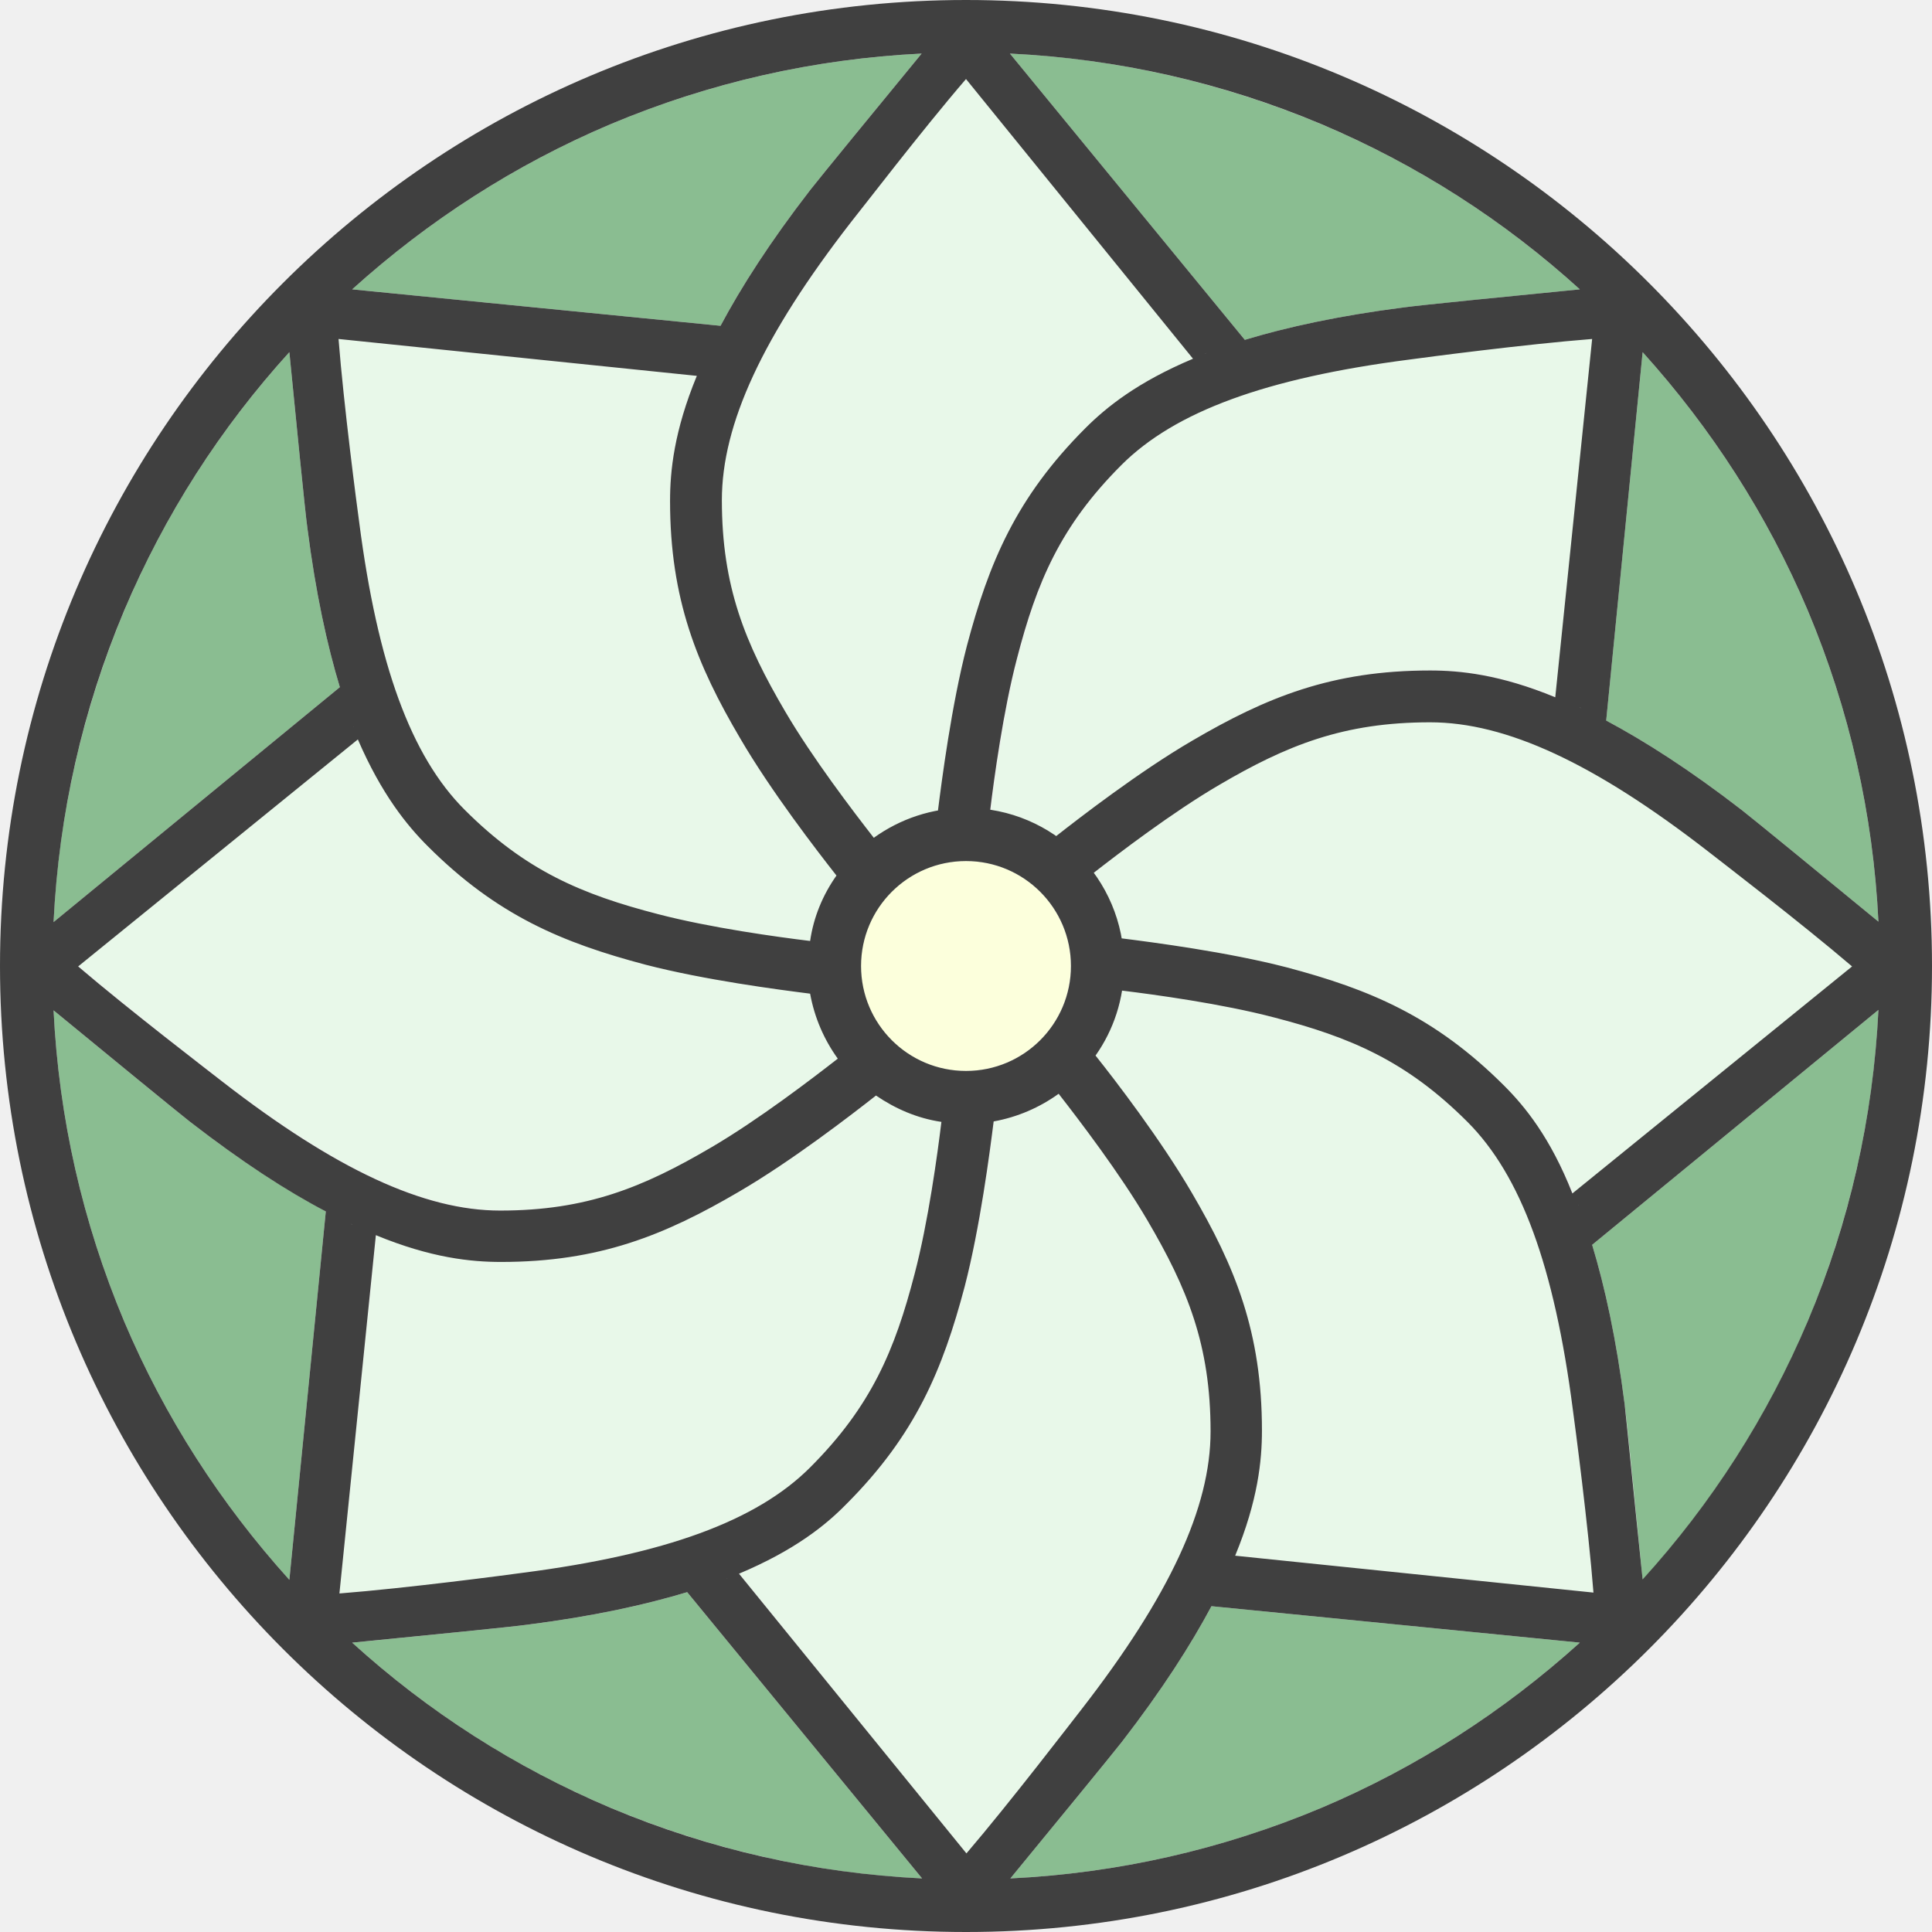
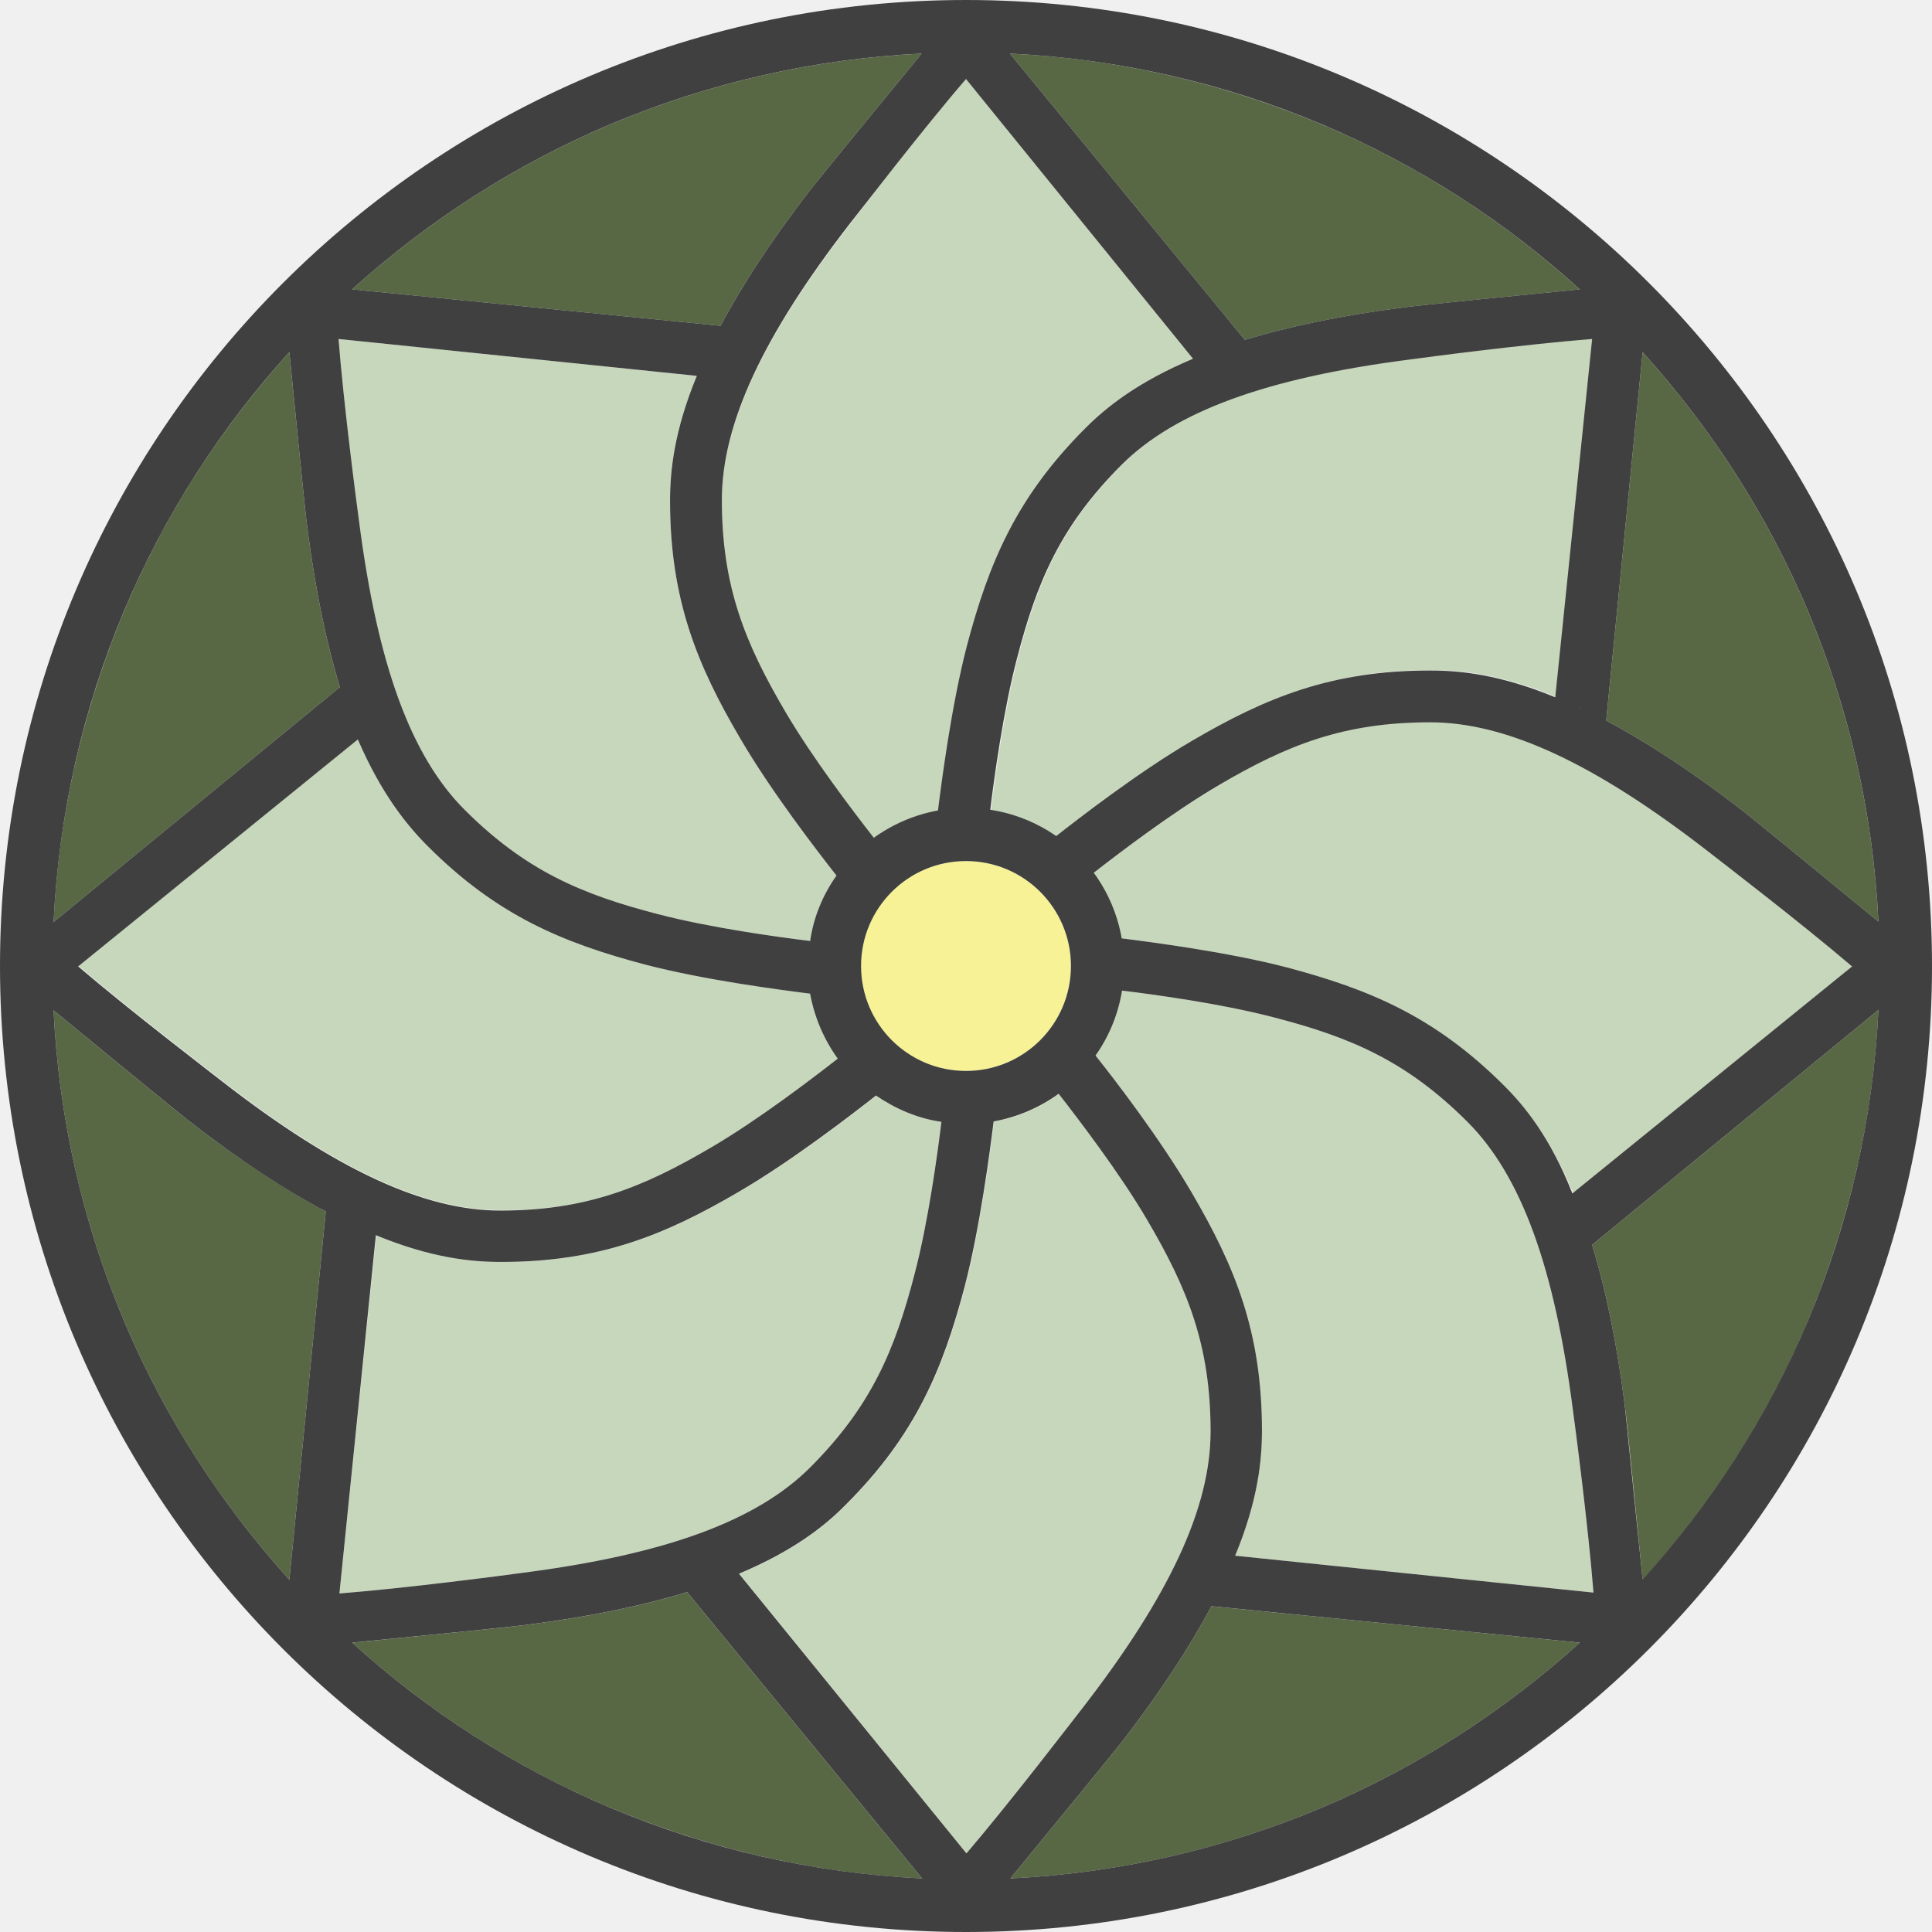
- <svg xmlns="http://www.w3.org/2000/svg" width="660" height="660" viewBox="0 0 660 660" fill="none">
-   <g clip-path="url(#clip0_1958_2)">
-     <path d="M252.896 252.305C263.396 270.305 279.146 290.705 285.746 299.105C281.096 305.705 277.946 313.205 276.746 321.455C265.646 320.105 242.696 316.955 224.846 312.305C198.746 305.555 179.546 297.455 158.696 276.605C140.396 258.305 128.996 227.105 122.696 178.355C121.946 172.955 117.446 138.755 115.646 115.805L238.046 128.405C230.246 147.305 228.896 160.955 228.896 171.155C228.896 204.605 238.046 227.105 252.896 252.305Z" fill="#E8F8E9" />
-     <path d="M383.097 320.555C384.147 326.405 384.147 332.555 383.247 338.405C394.347 339.755 417.447 342.905 435.147 347.555C461.247 354.305 480.447 362.405 501.297 383.255C519.597 401.555 530.997 432.755 537.297 481.505C538.047 486.905 542.547 521.105 544.347 544.055L421.947 531.455C429.747 512.555 431.097 498.905 431.097 488.705C431.097 455.105 421.947 432.755 407.097 407.405C396.597 389.405 380.847 368.855 374.247 360.605C380.397 351.905 383.997 341.255 383.997 329.855" fill="#E8F8E9" />
-     <path d="M330.448 220.65C325.198 240.9 321.898 266.4 320.548 277.05C312.748 278.4 305.098 281.55 298.348 286.5C291.448 277.65 277.348 259.2 268.048 243.3C254.398 220.05 246.598 200.7 246.598 171.15C246.598 145.2 260.548 115.05 290.698 76.2C293.998 71.85 314.998 44.4 329.998 27L407.548 122.55C388.648 130.5 377.998 139.05 370.948 146.25C347.248 169.8 337.798 192.15 330.448 220.65Z" fill="#E8F8E9" />
-     <path d="M374.248 360.906C370.798 365.856 366.598 370.206 361.648 373.656C368.548 382.506 382.648 400.956 391.948 416.856C405.598 440.106 413.548 459.456 413.548 489.006C413.548 514.956 399.598 545.106 369.448 583.956C366.148 588.156 345.148 615.606 330.148 633.156L252.598 537.606C271.498 529.656 282.148 521.106 289.198 513.906C312.898 490.206 322.198 467.856 329.698 439.506C334.948 419.256 338.248 393.756 339.598 383.106C350.098 381.306 360.148 376.206 368.248 368.106" fill="#E8F8E9" />
-     <path d="M407.699 252.906C389.699 263.406 369.299 279.156 360.899 285.756C354.299 281.106 346.799 277.956 338.549 276.756C339.899 265.656 343.049 242.706 347.699 224.856C354.449 198.756 362.549 179.556 383.399 158.706C401.699 140.406 432.899 129.006 481.649 122.706C487.049 121.956 521.249 117.456 544.199 115.656L531.599 238.056C512.699 230.256 499.049 228.906 488.849 228.906C455.399 228.906 432.899 238.056 407.699 252.906Z" fill="#E8F8E9" />
-     <path d="M339.448 383.1C333.598 384.15 327.448 384.15 321.598 383.25C320.248 394.35 317.098 417.45 312.448 435.15C305.698 461.25 297.598 480.45 276.748 501.3C258.448 519.6 227.248 531 178.498 537.3C173.098 538.05 138.898 542.55 115.948 544.35L128.548 421.95C147.448 429.75 161.098 431.1 171.298 431.1C204.898 431.1 227.248 421.95 252.598 407.1C270.598 396.6 291.148 380.85 299.398 374.25C308.098 380.4 318.748 384 330.148 384" fill="#E8F8E9" />
-     <path d="M439.347 330.444C419.097 325.194 393.597 321.894 382.947 320.544C381.597 312.744 378.447 305.094 373.497 298.344C382.347 291.444 400.797 277.344 416.697 268.044C439.947 254.394 459.297 246.594 488.847 246.594C514.797 246.594 544.947 260.544 583.797 290.694C587.997 293.994 615.447 314.994 632.997 329.994L537.447 407.544C529.497 388.644 520.947 377.994 513.747 370.944C490.197 347.244 467.847 337.794 439.347 330.444Z" fill="#E8F8E9" />
-     <path d="M299.098 374.245C294.148 370.795 289.798 366.595 286.348 361.645C277.498 368.545 259.048 382.645 243.148 391.945C219.898 405.595 200.548 413.545 170.998 413.395C145.048 413.395 114.898 399.445 76.048 369.295C71.848 365.995 44.398 344.995 26.848 329.995L122.398 252.445C130.348 271.345 138.898 281.995 146.098 289.045C169.798 312.745 192.148 322.045 220.498 329.545C240.748 334.795 266.248 338.095 276.898 339.445C278.698 349.945 283.798 359.995 291.898 368.095" fill="#E8F8E9" />
-     <path d="M208.499 42.455C242.399 28.205 278.099 20.105 314.849 18.305C300.299 36.005 279.899 60.905 276.749 64.955C262.949 82.805 253.199 98.105 246.149 111.305L120.299 98.855C146.399 75.305 175.949 56.255 208.499 42.455Z" fill="#8ABD91" />
-     <path d="M451.499 617.553C417.599 631.803 381.899 639.903 345.149 641.703C359.699 624.003 380.099 599.103 383.249 595.053C397.049 577.203 406.799 561.903 413.849 548.703L539.699 561.153C513.599 584.703 484.049 603.753 451.499 617.553Z" fill="#8ABD91" />
-     <path d="M447.45 40.805C481.5 54.605 512.4 74.105 539.7 98.855C516.9 101.105 484.95 104.255 479.7 105.005C457.35 107.855 439.65 111.755 425.25 116.105L345 18.305C380.25 19.955 414.6 27.605 447.45 40.805Z" fill="#8ABD91" />
-     <path d="M212.549 619.206C178.499 605.406 147.599 585.906 120.299 561.156C143.099 558.906 175.049 555.756 180.299 555.006C202.649 552.156 220.349 548.256 234.749 543.906L314.999 641.706C279.749 640.056 245.399 632.406 212.549 619.206Z" fill="#8ABD91" />
-     <path d="M617.548 208.505C631.798 242.405 639.898 278.105 641.698 314.855C623.998 300.305 599.098 279.905 595.048 276.755C577.198 262.955 561.898 253.205 548.698 246.155L561.148 120.305C584.698 146.405 603.748 175.955 617.548 208.505Z" fill="#8ABD91" />
-     <path d="M42.449 451.506C28.199 417.606 20.099 381.906 18.299 345.156C35.999 359.706 60.899 380.106 64.949 383.256C82.799 397.056 98.099 406.806 111.299 413.856L98.849 539.706C75.299 513.606 56.249 484.056 42.449 451.506Z" fill="#8ABD91" />
-     <path d="M619.199 447.45C605.399 481.5 585.899 512.4 561.149 539.7C558.899 516.9 555.749 484.95 554.999 479.7C552.149 457.35 548.249 439.65 543.899 425.25L641.699 345C640.049 380.25 632.399 414.6 619.199 447.45Z" fill="#8ABD91" />
-     <path d="M40.799 212.555C54.599 178.505 74.099 147.605 98.849 120.305C101.099 143.105 104.249 175.055 104.999 180.305C107.849 202.655 111.749 220.355 116.099 234.755L18.299 315.005C19.949 279.755 27.599 245.405 40.799 212.555Z" fill="#8ABD91" />
-     <path d="M364.851 338.236C369.401 318.967 357.469 299.658 338.2 295.108C318.931 290.558 299.622 302.49 295.072 321.759C290.522 341.028 302.454 360.337 321.723 364.887C340.992 369.437 360.301 357.505 364.851 338.236Z" fill="#FCFFDC" />
-     <path d="M660 330C660 238.8 623.1 156.45 563.25 96.6C503.55 36.9 421.05 0 330 0C238.95 0 156.45 36.9 96.6 96.75C36.9 156.45 0 238.95 0 330C0 421.05 36.9 503.55 96.75 563.4C156.45 623.1 238.95 660 330 660C421.05 660 503.55 623.1 563.4 563.25C623.1 503.55 660 421.05 660 330ZM617.55 208.5C631.8 242.4 639.9 278.1 641.7 314.85C624 300.3 599.1 279.9 595.05 276.75C577.2 262.95 561.9 253.2 548.7 246.15L561.15 120.3C584.7 146.4 603.75 175.95 617.55 208.5ZM513.9 370.95C490.2 347.25 467.85 337.95 439.5 330.45C419.25 325.2 393.75 321.9 383.1 320.55C384.15 326.4 384.15 332.55 383.25 338.4C394.35 339.75 417.45 342.9 435.15 347.55C461.25 354.3 480.45 362.4 501.3 383.25C519.6 401.55 531 432.75 537.3 481.5C538.05 486.9 542.55 521.1 544.35 544.05L421.95 531.45C429.75 512.55 431.1 498.9 431.1 488.7C431.1 455.1 421.95 432.75 407.1 407.4C396.6 389.4 380.85 368.85 374.25 360.6C380.4 351.9 384 341.25 384 329.85C384 300.15 359.85 276 330.15 276C318.3 276 307.5 279.75 298.5 286.2C291.6 277.35 277.5 258.9 268.2 243C254.55 219.75 246.6 200.4 246.6 170.85C246.6 144.9 260.55 114.75 290.7 75.9C294 71.85 315 44.4 330 27L407.55 122.55C388.65 130.5 378 139.05 370.8 146.25C347.1 169.95 337.8 192.3 330.3 220.65C325.05 240.9 321.75 266.4 320.4 277.05C326.25 276 332.4 276 338.25 276.9C339.6 265.8 342.75 242.7 347.4 225C354.15 198.9 362.25 179.7 383.1 158.85C401.4 140.55 432.6 129.15 481.35 122.85C486.75 122.1 520.95 117.6 543.9 115.8L531.3 238.2C512.4 230.4 498.75 229.05 488.55 229.05C454.95 229.05 432.6 238.2 407.25 253.05C389.25 263.55 368.85 279.3 360.45 285.9C365.4 289.35 369.75 293.55 373.2 298.5C382.05 291.6 400.5 277.5 416.4 268.2C439.65 254.55 459 246.75 488.55 246.75C514.5 246.75 544.65 260.7 583.5 290.85C587.7 294.15 615.15 315.15 632.7 330.15L537.15 407.7C529.65 388.65 520.95 378 513.9 370.95ZM539.1 411.45C539.25 411.75 539.25 412.05 539.4 412.2C539.25 411.9 539.1 411.6 539.1 411.45ZM540.6 415.65C540.75 415.95 540.75 416.1 540.9 416.4C540.75 416.1 540.75 415.8 540.6 415.65ZM420.3 535.35C420.15 535.65 420 535.8 420 536.1C420 535.95 420.15 535.65 420.3 535.35ZM418.35 539.4C418.2 539.7 418.2 539.85 418.05 540.15C418.2 540 418.35 539.7 418.35 539.4ZM252.45 537.6C271.35 529.65 282 521.1 289.05 513.9C312.75 490.2 322.05 467.85 329.55 439.5C334.8 419.25 338.1 393.75 339.45 383.1C347.7 381.6 355.2 378.3 361.65 373.65C368.55 382.5 382.65 400.95 391.95 416.85C405.6 440.1 413.55 459.45 413.55 489C413.55 514.95 399.6 545.1 369.45 583.95C366.15 588.15 345.15 615.6 330.15 633.15L252.45 537.6ZM128.4 421.95C147.3 429.75 160.95 431.1 171.15 431.1C204.75 431.1 227.1 421.95 252.45 407.1C270.45 396.6 290.85 380.85 299.25 374.25C305.85 378.75 313.35 382.05 321.6 383.25C320.25 394.35 317.1 417.45 312.45 435.15C305.7 461.25 297.6 480.45 276.75 501.3C258.45 519.6 227.25 531 178.5 537.3C173.1 538.05 138.9 542.55 115.95 544.35L128.4 421.95ZM115.65 416.1C115.8 416.25 115.95 416.25 116.1 416.4C115.95 416.25 115.8 416.1 115.65 416.1ZM119.85 418.05C120.15 418.2 120.3 418.35 120.6 418.35C120.3 418.35 120 418.2 119.85 418.05ZM252.9 252.3C263.4 270.3 279.15 290.7 285.75 299.1C281.1 305.7 277.95 313.2 276.75 321.45C265.65 320.1 242.7 316.95 224.85 312.3C198.75 305.55 179.55 297.45 158.7 276.6C140.4 258.3 129 227.1 122.7 178.35C121.95 172.95 117.45 138.75 115.65 115.8L238.05 128.4C230.25 147.3 228.9 160.95 228.9 171.15C228.9 204.6 238.05 227.1 252.9 252.3ZM239.7 124.65C239.85 124.35 240 124.2 240 123.9C240 124.05 239.85 124.35 239.7 124.65ZM241.65 120.6C241.8 120.3 241.95 120.15 241.95 119.85C241.8 120 241.65 120.3 241.65 120.6ZM330 365.85C310.2 365.85 294.15 349.8 294.15 330C294.15 310.2 310.2 294.15 330 294.15C349.8 294.15 365.85 310.2 365.85 330C365.85 349.8 349.8 365.85 330 365.85ZM146.1 289.05C169.8 312.75 192.15 322.05 220.5 329.55C240.75 334.8 266.1 338.1 276.75 339.45C278.25 347.7 281.55 355.2 286.2 361.65C277.35 368.55 258.9 382.65 243 391.95C219.75 405.6 200.4 413.55 170.85 413.55C144.9 413.55 114.75 399.6 75.9 369.45C71.7 366.15 44.25 345.15 26.7 330.15L122.25 252.6C130.35 271.35 139.05 282 146.1 289.05ZM248.55 539.1C248.25 539.25 247.95 539.25 247.8 539.4C248.1 539.25 248.4 539.1 248.55 539.1ZM244.35 540.6C244.05 540.75 243.9 540.75 243.6 540.9C243.9 540.75 244.2 540.75 244.35 540.6ZM411.45 120.9C411.75 120.75 412.05 120.75 412.35 120.6C411.9 120.75 411.6 120.9 411.45 120.9ZM415.65 119.4C415.95 119.25 416.1 119.25 416.4 119.1C416.1 119.25 415.8 119.25 415.65 119.4ZM544.35 243.9C544.2 243.75 544.05 243.75 543.9 243.75C544.05 243.75 544.2 243.9 544.35 243.9ZM540.15 241.95C539.85 241.8 539.7 241.65 539.4 241.65C539.7 241.65 540 241.8 540.15 241.95ZM451.5 42.45C484.05 56.25 513.6 75.15 539.7 98.85C516.9 101.1 484.95 104.25 479.7 105C457.35 107.85 439.65 111.75 425.25 116.1L345 18.3C381.9 20.1 417.6 28.2 451.5 42.45ZM208.5 42.45C242.4 28.2 278.1 20.1 314.85 18.3C300.3 36 279.9 60.9 276.75 64.95C262.95 82.8 253.2 98.1 246.15 111.3L120.3 98.85C146.4 75.3 175.95 56.25 208.5 42.45ZM42.45 208.5C56.25 175.95 75.15 146.4 98.85 120.3C101.1 143.1 104.25 175.05 105 180.3C107.85 202.65 111.75 220.35 116.1 234.75L18.3 315C20.1 278.1 28.2 242.4 42.45 208.5ZM120.9 248.55C120.75 248.25 120.75 247.95 120.6 247.8C120.75 248.1 120.9 248.4 120.9 248.55ZM119.4 244.35C119.25 244.05 119.25 243.9 119.1 243.6C119.25 243.9 119.25 244.2 119.4 244.35ZM42.45 451.5C28.2 417.6 20.1 381.9 18.3 345.15C36 359.7 60.9 380.1 64.95 383.25C82.8 397.05 98.1 406.95 111.3 413.85L98.85 539.7C75.3 513.6 56.25 484.05 42.45 451.5ZM208.5 617.55C175.95 603.75 146.4 584.85 120.3 561.15C143.1 558.9 175.05 555.75 180.3 555C202.65 552.15 220.35 548.25 234.75 543.9L315 641.7C278.1 639.9 242.4 631.8 208.5 617.55ZM451.5 617.55C417.6 631.8 381.9 639.9 345.15 641.7C359.7 624 380.1 599.1 383.25 595.05C397.05 577.2 406.8 561.9 413.85 548.7L539.7 561.15C513.6 584.7 484.05 603.75 451.5 617.55ZM555 479.7C552.15 457.35 548.25 439.65 543.9 425.25L641.7 345C639.9 381.75 631.8 417.6 617.55 451.35C603.75 483.9 584.85 513.45 561.15 539.55C558.75 516.75 555.6 484.95 555 479.7Z" fill="#404040" />
-   </g>
-   <defs>
-     <clipPath id="clip0_1958_2">
-       <rect width="660" height="660" fill="white" />
-     </clipPath>
-   </defs>
+ <svg xmlns="http://www.w3.org/2000/svg" width="1548" height="1548" viewBox="0 0 1548 1548" fill="none">
+   <path d="M489.025 99.588C568.536 66.165 652.268 47.167 738.464 42.945C704.338 84.46 656.49 142.862 649.102 152.361C616.735 194.227 593.867 230.113 577.331 261.073L282.156 231.872C343.372 176.636 412.68 131.955 489.025 99.588Z" fill="#586845" />
+   <path d="M1058.97 1448.46C979.46 1481.88 895.728 1500.88 809.532 1505.1C843.659 1463.59 891.506 1405.19 898.894 1395.69C931.261 1353.82 954.129 1317.94 970.665 1286.98L1265.84 1316.18C1204.62 1371.41 1135.32 1416.09 1058.97 1448.46Z" fill="#586845" />
+   <path d="M1049.47 95.718C1129.34 128.085 1201.81 173.822 1265.84 231.872C1212.37 237.149 1137.43 244.537 1125.11 246.296C1072.69 252.981 1031.18 262.128 997.404 272.331L809.182 42.945C891.859 46.815 972.425 64.758 1049.47 95.718Z" fill="#586845" />
+   <path d="M498.524 1452.34C418.661 1419.97 346.187 1374.24 282.156 1316.19C335.632 1310.91 410.569 1303.52 422.883 1301.76C475.304 1295.08 516.819 1285.93 550.593 1275.73L738.816 1505.11C656.139 1501.24 575.572 1483.3 498.524 1452.34Z" fill="#586845" />
+   <path d="M1448.43 489.057C1481.85 568.568 1500.85 652.3 1505.07 738.496C1463.56 704.369 1405.16 656.522 1395.66 649.134C1353.79 616.767 1317.91 593.898 1286.95 577.363L1316.15 282.188C1371.38 343.404 1416.06 412.712 1448.43 489.057Z" fill="#586845" />
+   <path d="M99.562 1059C66.139 979.491 47.141 895.758 42.919 809.562C84.433 843.689 142.835 891.536 152.334 898.924C194.201 931.292 230.086 954.16 261.046 970.695L231.845 1265.87C176.61 1204.65 131.929 1135.35 99.562 1059Z" fill="#586845" />
+   <path d="M1452.3 1049.48C1419.94 1129.34 1374.2 1201.82 1316.15 1265.85C1310.87 1212.37 1303.49 1137.43 1301.73 1125.12C1295.04 1072.7 1285.89 1031.18 1275.69 997.41L1505.08 809.188C1501.21 891.865 1483.26 972.431 1452.3 1049.48Z" fill="#586845" />
+   <path d="M95.692 498.556C128.059 418.693 173.795 346.218 231.845 282.188C237.123 335.664 244.511 410.601 246.27 422.915C252.954 475.336 262.102 516.85 272.304 550.625L42.919 738.848C46.789 656.17 64.732 575.604 95.692 498.556Z" fill="#586845" />
+   <path d="M593.156 591.772C617.783 633.99 654.724 681.837 670.204 701.539C659.298 717.019 651.909 734.61 649.095 753.96C623.06 750.794 569.232 743.405 527.366 732.499C466.149 716.667 421.117 697.669 372.214 648.766C329.292 605.844 302.554 532.666 287.778 418.325C286.019 405.66 275.464 325.445 271.242 271.617L558.326 301.17C540.031 345.499 536.865 377.514 536.865 401.438C536.865 479.894 558.326 532.666 593.156 591.772Z" fill="#C7D7BC" />
+   <path d="M898.536 751.844C900.998 765.565 900.998 779.989 898.887 793.71C924.922 796.877 979.102 804.265 1020.62 815.171C1081.83 831.003 1126.87 850.001 1175.77 898.904C1218.69 941.826 1245.43 1015 1260.2 1129.34C1261.96 1142.01 1272.52 1222.22 1276.74 1276.05L989.656 1246.5C1007.95 1202.17 1011.12 1170.16 1011.12 1146.23C1011.12 1067.42 989.656 1015 954.826 955.547C930.199 913.328 893.258 865.129 877.778 845.779C892.203 825.374 900.647 800.395 900.647 773.656" fill="#C7D7BC" />
+   <path d="M775.049 517.525C762.735 565.021 754.995 624.83 751.829 649.809C733.534 652.975 715.591 660.364 699.76 671.974C683.576 651.216 650.505 607.943 628.692 570.65C596.677 516.118 578.382 470.734 578.382 401.425C578.382 340.561 611.101 269.845 681.817 178.725C689.557 168.522 738.811 104.139 773.993 63.328L955.883 287.436C911.554 306.083 886.575 326.136 870.04 343.024C814.452 398.259 792.288 450.68 775.049 517.525Z" fill="#C7D7BC" />
+   <path d="M877.78 846.492C869.688 858.102 859.837 868.305 848.227 876.397C864.411 897.154 897.481 940.428 919.294 977.72C951.31 1032.25 969.956 1077.64 969.956 1146.94C969.956 1207.81 937.237 1278.52 866.521 1369.65C858.781 1379.5 809.527 1443.88 774.345 1485.04L592.455 1260.93C636.784 1242.29 661.763 1222.23 678.299 1205.35C733.886 1149.76 755.699 1097.34 773.29 1030.84C785.603 983.349 793.343 923.54 796.51 898.561C821.137 894.339 844.709 882.378 863.707 863.379" fill="#C7D7BC" />
+   <path d="M956.238 593.179C914.02 617.807 866.173 654.747 846.471 670.227C830.991 659.321 813.4 651.933 794.05 649.118C797.216 623.084 804.604 569.256 815.511 527.389C831.342 466.173 850.341 421.14 899.243 372.237C942.165 329.316 1015.34 302.577 1129.68 287.801C1142.35 286.042 1222.56 275.487 1276.39 271.266L1246.84 558.349C1202.51 540.055 1170.5 536.888 1146.57 536.888C1068.12 536.888 1015.34 558.349 956.238 593.179Z" fill="#C7D7BC" />
+   <path d="M796.159 898.546C782.438 901.009 768.013 901.009 754.292 898.898C751.126 924.933 743.738 979.113 732.832 1020.63C717 1081.84 698.002 1126.88 649.099 1175.78C606.177 1218.7 532.999 1245.44 418.658 1260.22C405.992 1261.97 325.778 1272.53 271.95 1276.75L301.502 989.667C345.832 1007.96 377.847 1011.13 401.771 1011.13C480.578 1011.13 532.999 989.667 592.456 954.837C634.674 930.21 682.873 893.269 702.223 877.789C722.629 892.214 747.608 900.657 774.346 900.657" fill="#C7D7BC" />
+   <path d="M1030.47 775.049C982.972 762.736 923.163 754.996 898.184 751.829C895.017 733.535 887.629 715.592 876.019 699.76C896.776 683.576 940.05 650.506 977.343 628.693C1031.87 596.677 1077.26 578.383 1146.57 578.383C1207.43 578.383 1278.15 611.102 1369.27 681.817C1379.12 689.557 1443.5 738.812 1484.66 773.994L1260.56 955.884C1241.91 911.555 1221.86 886.576 1204.97 870.04C1149.73 814.453 1097.31 792.288 1030.47 775.049Z" fill="#C7D7BC" />
+   <path d="M701.519 877.778C689.909 869.686 679.706 859.835 671.614 848.225C650.857 864.409 607.583 897.48 570.291 919.292C515.759 951.308 470.374 969.954 401.066 969.603C340.201 969.603 269.486 936.883 178.365 866.168C168.514 858.428 104.131 809.173 62.969 773.992L287.077 592.102C305.723 636.431 325.777 661.41 342.664 677.945C398.251 733.532 450.672 755.345 517.166 772.936C564.661 785.25 624.471 792.99 649.45 796.156C653.672 820.783 665.633 844.355 684.632 863.353" fill="#C7D7BC" />
+   <path d="M855.741 793.33C866.412 748.136 838.426 702.848 793.232 692.176C748.038 681.505 702.75 709.491 692.078 754.685C681.407 799.879 709.393 845.167 754.587 855.838C799.781 866.51 845.069 838.524 855.741 793.33Z" fill="#F6F295" />
+   <path d="M1548 774C1548 560.095 1461.45 366.946 1321.08 226.571C1181.05 86.547 987.554 0 774 0C560.446 0 366.946 86.547 226.571 226.923C86.547 366.946 0 560.446 0 774C0 987.554 86.547 1181.05 226.923 1321.43C366.946 1461.45 560.446 1548 774 1548C987.554 1548 1181.05 1461.45 1321.43 1321.08C1461.45 1181.05 1548 987.554 1548 774ZM1448.44 489.027C1481.86 568.538 1500.86 652.271 1505.08 738.466C1463.56 704.34 1405.16 656.493 1395.66 649.105C1353.8 616.737 1317.91 593.869 1286.95 577.334L1316.15 282.158C1371.39 343.375 1416.07 412.683 1448.44 489.027ZM1205.33 870.046C1149.74 814.459 1097.32 792.646 1030.83 775.055C983.332 762.742 923.523 755.002 898.544 751.835C901.006 765.556 901.006 779.981 898.895 793.702C924.93 796.868 979.11 804.256 1020.62 815.163C1081.84 830.995 1126.87 849.993 1175.78 898.895C1218.7 941.817 1245.44 1015 1260.21 1129.34C1261.97 1142 1272.53 1222.22 1276.75 1276.04L989.664 1246.49C1007.96 1202.16 1011.13 1170.15 1011.13 1146.22C1011.13 1067.42 989.664 1015 954.835 955.538C930.207 913.32 893.266 865.121 877.786 845.771C892.211 825.365 900.655 800.386 900.655 773.648C900.655 703.988 844.012 647.345 774.352 647.345C746.558 647.345 721.227 656.141 700.118 671.269C683.935 650.512 650.864 607.238 629.051 569.945C597.035 515.414 578.389 470.029 578.389 400.721C578.389 339.856 611.108 269.141 681.824 178.02C689.564 168.521 738.818 104.138 774 63.327L955.89 287.435C911.561 306.082 886.582 326.135 869.695 343.023C814.107 398.61 792.295 451.031 774.704 517.525C762.39 565.02 754.65 624.829 751.484 649.808C765.205 647.345 779.629 647.345 793.35 649.456C796.516 623.422 803.905 569.242 814.811 527.727C830.643 466.511 849.641 421.478 898.544 372.575C941.465 329.654 1014.64 302.915 1128.98 288.139C1141.65 286.38 1221.86 275.825 1275.69 271.604L1246.14 558.687C1201.81 540.393 1169.8 537.226 1145.87 537.226C1067.06 537.226 1014.64 558.687 955.186 593.517C912.968 618.145 865.121 655.085 845.419 670.565C857.029 678.657 867.232 688.508 875.324 700.118C896.081 683.935 939.355 650.864 976.647 629.051C1031.18 597.035 1076.56 578.741 1145.87 578.741C1206.74 578.741 1277.45 611.46 1368.57 682.175C1378.42 689.915 1442.81 739.17 1483.97 774.352L1259.86 956.242C1242.27 911.561 1221.86 886.582 1205.33 870.046ZM1264.43 965.037C1264.79 965.741 1264.79 966.445 1265.14 966.796C1264.79 966.093 1264.43 965.389 1264.43 965.037ZM1267.95 974.888C1268.3 975.592 1268.3 975.944 1268.66 976.647C1268.3 975.944 1268.3 975.24 1267.95 974.888ZM985.795 1255.64C985.443 1256.34 985.091 1256.69 985.091 1257.4C985.091 1257.05 985.443 1256.34 985.795 1255.64ZM981.221 1265.14C980.869 1265.84 980.869 1266.19 980.517 1266.9C980.869 1266.55 981.221 1265.84 981.221 1265.14ZM592.11 1260.92C636.439 1242.27 661.418 1222.22 677.954 1205.33C733.541 1149.74 755.354 1097.32 772.945 1030.83C785.258 983.332 792.998 923.523 796.164 898.544C815.515 895.025 833.105 887.285 848.234 876.379C864.417 897.136 897.488 940.41 919.301 977.703C951.316 1032.23 969.963 1077.62 969.963 1146.93C969.963 1207.79 937.244 1278.51 866.528 1369.63C858.788 1379.48 809.534 1443.86 774.352 1485.02L592.11 1260.92ZM301.156 989.664C345.485 1007.96 377.501 1011.13 401.425 1011.13C480.232 1011.13 532.653 989.664 592.11 954.835C634.328 930.207 682.175 893.266 701.877 877.786C717.357 888.341 734.948 896.081 754.298 898.895C751.132 924.93 743.744 979.11 732.837 1020.62C717.005 1081.84 698.007 1126.87 649.105 1175.78C606.183 1218.7 533.005 1245.44 418.664 1260.21C405.998 1261.97 325.784 1272.53 271.955 1276.75L301.156 989.664ZM271.252 975.944C271.604 976.295 271.955 976.295 272.307 976.647C271.955 976.295 271.604 975.944 271.252 975.944ZM281.103 980.517C281.806 980.869 282.158 981.221 282.862 981.221C282.158 981.221 281.455 980.869 281.103 980.517ZM593.165 591.758C617.793 633.976 654.734 681.824 670.214 701.525C659.307 717.005 651.919 734.596 649.105 753.946C623.07 750.78 569.242 743.392 527.375 732.485C466.159 716.654 421.126 697.655 372.224 648.753C329.302 605.831 302.564 532.653 287.787 418.312C286.028 405.646 275.474 325.432 271.252 271.604L558.335 301.156C540.041 345.485 536.875 377.501 536.875 401.425C536.875 479.88 558.335 532.653 593.165 591.758ZM562.205 292.361C562.557 291.657 562.909 291.305 562.909 290.602C562.909 290.954 562.557 291.657 562.205 292.361ZM566.779 282.862C567.131 282.158 567.483 281.806 567.483 281.103C567.131 281.455 566.779 282.158 566.779 282.862ZM774 858.085C727.56 858.085 689.915 820.44 689.915 774C689.915 727.56 727.56 689.915 774 689.915C820.44 689.915 858.085 727.56 858.085 774C858.085 820.44 820.44 858.085 774 858.085ZM342.671 677.954C398.258 733.541 450.679 755.354 517.173 772.945C564.668 785.258 624.125 792.998 649.105 796.164C652.623 815.515 660.363 833.105 671.269 848.234C650.512 864.417 607.238 897.488 569.945 919.301C515.414 951.316 470.029 969.963 400.721 969.963C339.856 969.963 269.141 937.244 178.02 866.528C168.169 858.788 103.786 809.534 62.624 774.352L286.732 592.462C305.73 636.439 326.135 661.418 342.671 677.954ZM582.963 1264.43C582.259 1264.79 581.555 1264.79 581.204 1265.14C581.907 1264.79 582.611 1264.43 582.963 1264.43ZM573.112 1267.95C572.408 1268.3 572.056 1268.3 571.353 1268.66C572.056 1268.3 572.76 1268.3 573.112 1267.95ZM965.037 283.565C965.741 283.214 966.445 283.214 967.148 282.862C966.093 283.214 965.389 283.565 965.037 283.565ZM974.888 280.047C975.592 279.695 975.944 279.695 976.647 279.344C975.944 279.695 975.24 279.695 974.888 280.047ZM1276.75 572.056C1276.4 571.705 1276.04 571.705 1275.69 571.705C1276.04 571.705 1276.4 572.056 1276.75 572.056ZM1266.9 567.483C1266.19 567.131 1265.84 566.779 1265.14 566.779C1265.84 566.779 1266.55 567.131 1266.9 567.483ZM1058.97 99.564C1135.32 131.932 1204.63 176.261 1265.84 231.848C1212.37 237.125 1137.43 244.514 1125.11 246.273C1072.69 252.957 1031.18 262.105 997.405 272.307L809.182 42.922C895.729 47.144 979.462 66.142 1058.97 99.564ZM489.027 99.564C568.538 66.142 652.271 47.144 738.466 42.922C704.34 84.436 656.493 142.838 649.105 152.337C616.737 194.204 593.869 230.089 577.334 261.049L282.158 231.848C343.375 176.613 412.683 131.932 489.027 99.564ZM99.565 489.027C131.932 412.683 176.261 343.375 231.848 282.158C237.125 335.635 244.514 410.572 246.273 422.885C252.957 475.306 262.105 516.821 272.307 550.595L42.922 738.818C47.144 652.271 66.142 568.538 99.565 489.027ZM283.565 582.963C283.214 582.259 283.214 581.555 282.862 581.204C283.214 581.907 283.565 582.611 283.565 582.963ZM280.047 573.112C279.695 572.408 279.695 572.056 279.344 571.353C279.695 572.056 279.695 572.76 280.047 573.112ZM99.565 1058.97C66.142 979.462 47.144 895.729 42.922 809.534C84.436 843.66 142.838 891.507 152.337 898.895C194.204 931.263 230.089 954.483 261.049 970.666L231.848 1265.84C176.613 1204.63 131.932 1135.32 99.565 1058.97ZM489.027 1448.44C412.683 1416.07 343.375 1371.74 282.158 1316.15C335.635 1310.87 410.572 1303.49 422.885 1301.73C475.306 1295.04 516.821 1285.9 550.595 1275.69L738.818 1505.08C652.271 1500.86 568.538 1481.86 489.027 1448.44ZM1058.97 1448.44C979.462 1481.86 895.729 1500.86 809.534 1505.08C843.66 1463.56 891.507 1405.16 898.895 1395.66C931.263 1353.8 954.131 1317.91 970.666 1286.95L1265.84 1316.15C1204.63 1371.39 1135.32 1416.07 1058.97 1448.44ZM1301.73 1125.11C1295.04 1072.69 1285.9 1031.18 1275.69 997.405L1505.08 809.182C1500.86 895.377 1481.86 979.462 1448.44 1058.62C1416.07 1134.97 1371.74 1204.27 1316.15 1265.49C1310.52 1212.01 1303.13 1137.43 1301.73 1125.11Z" fill="#404040" />
</svg>
